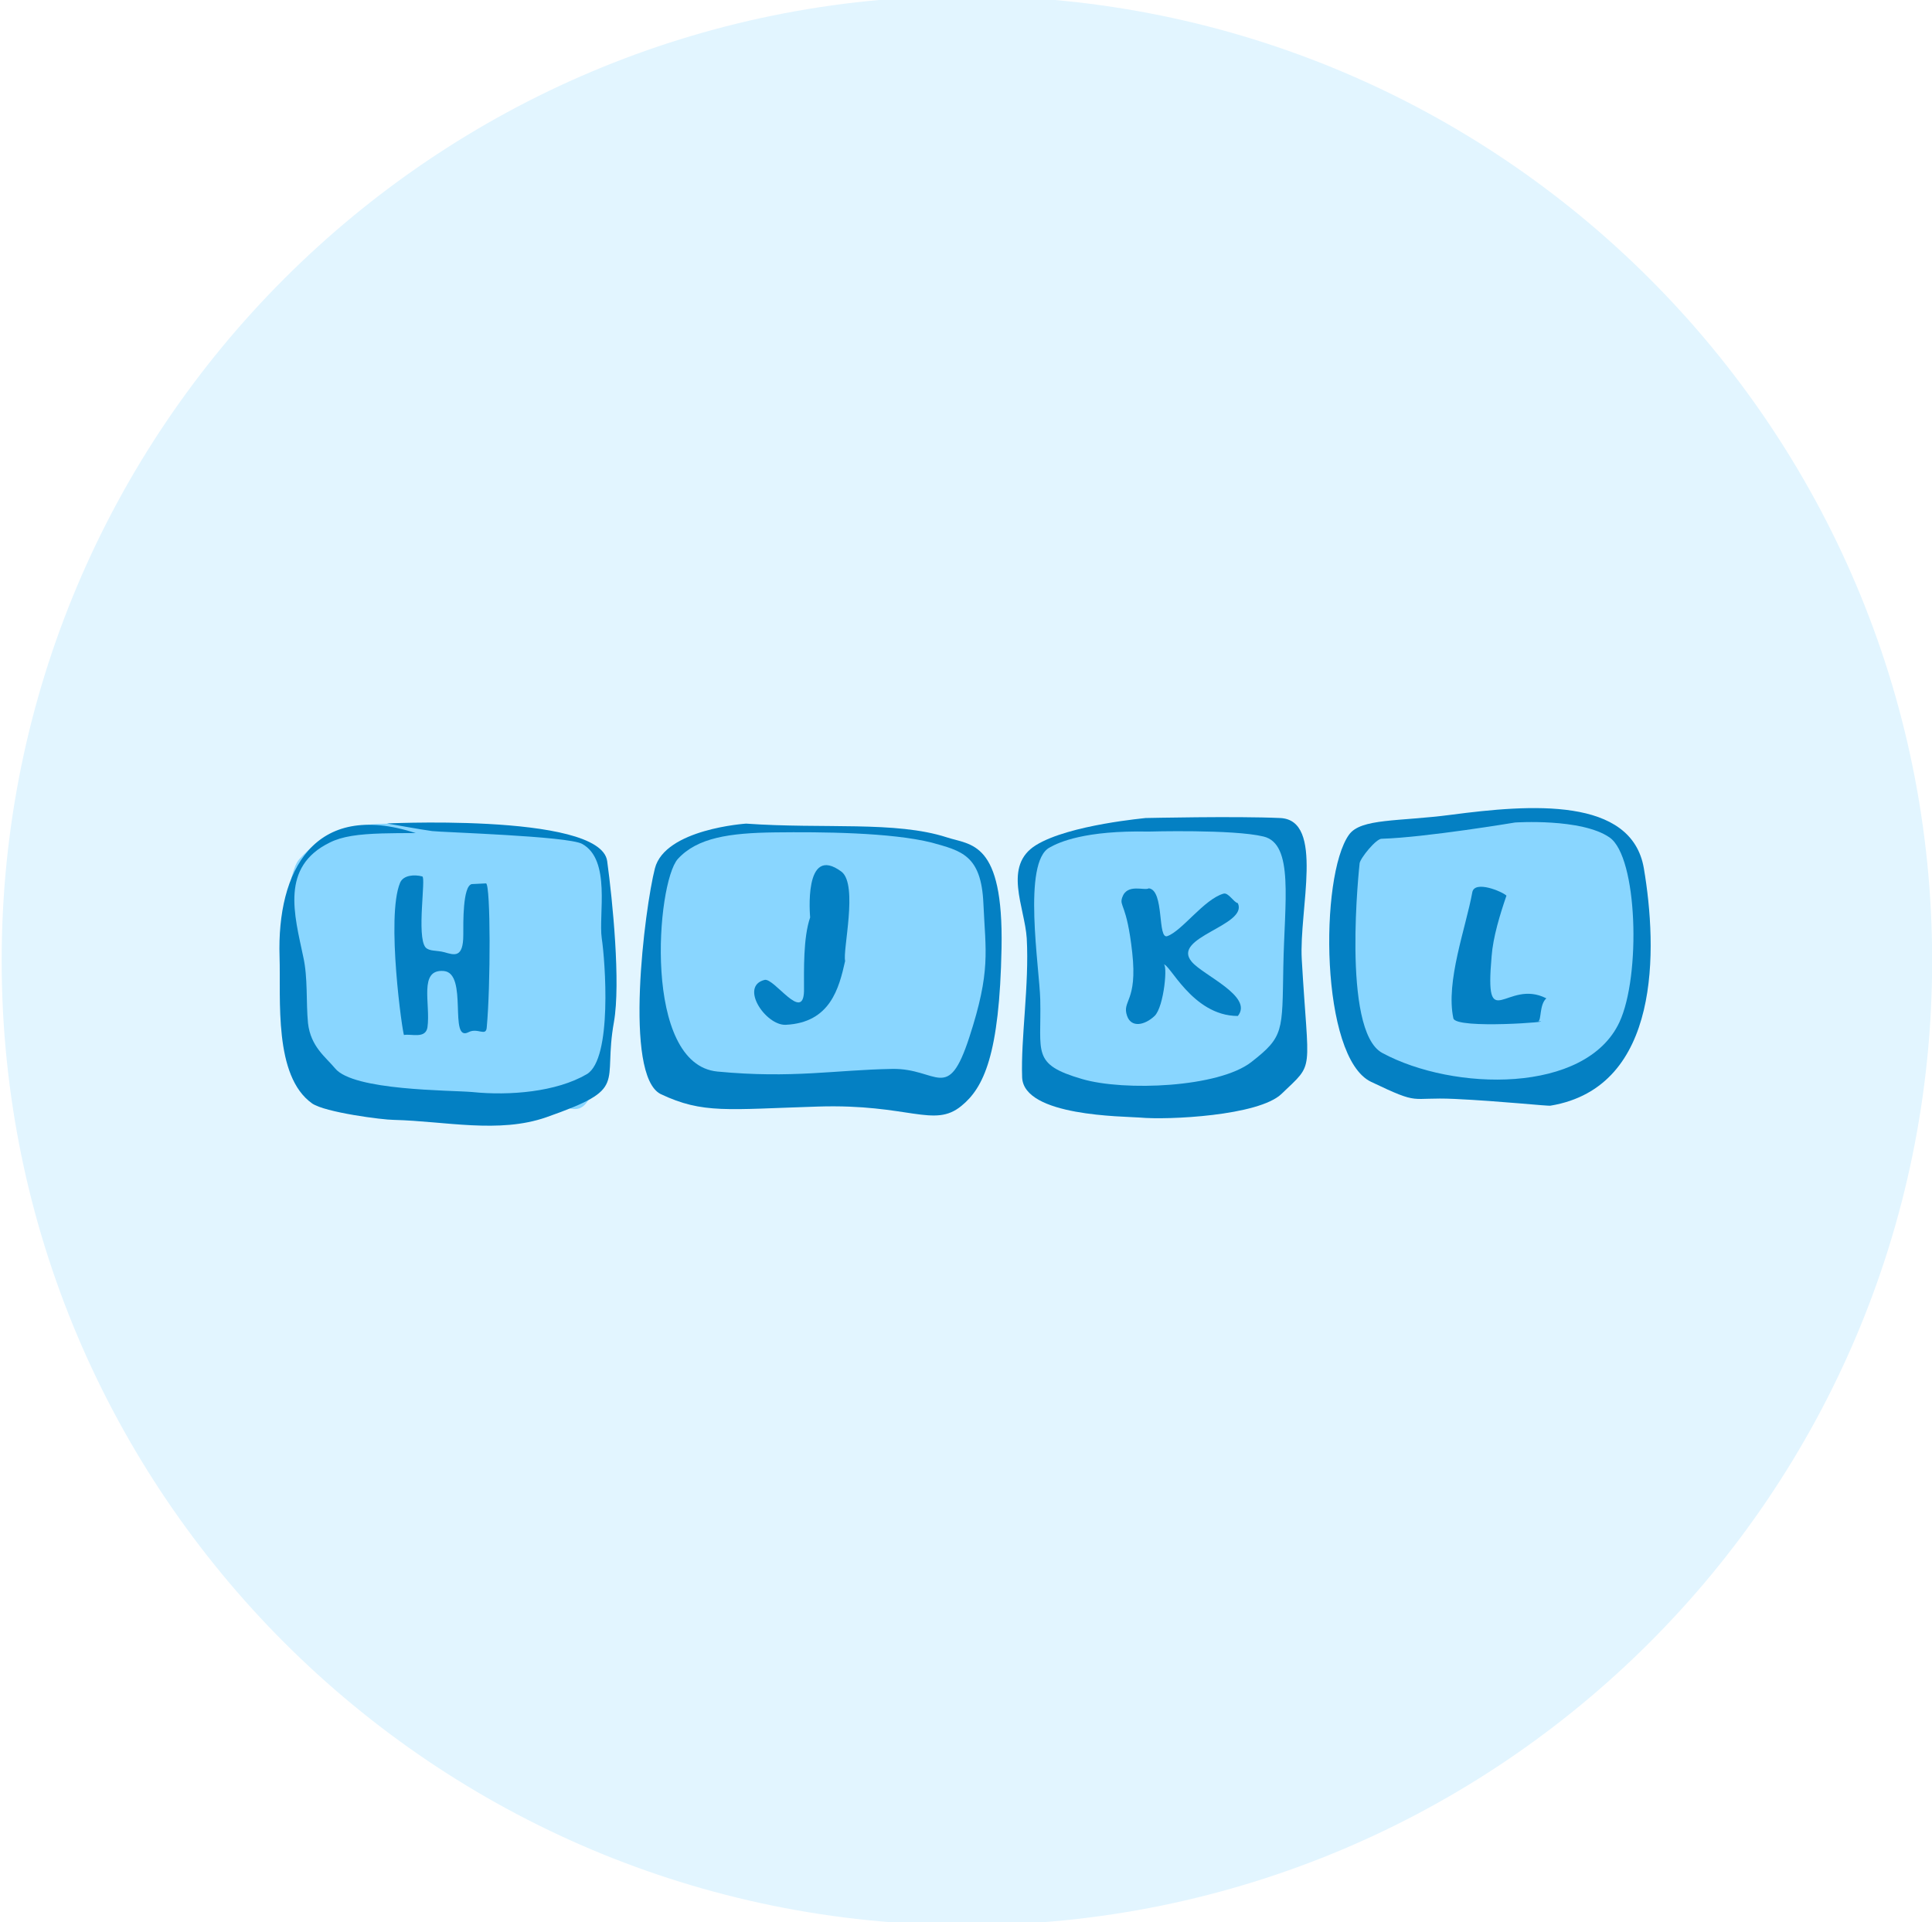
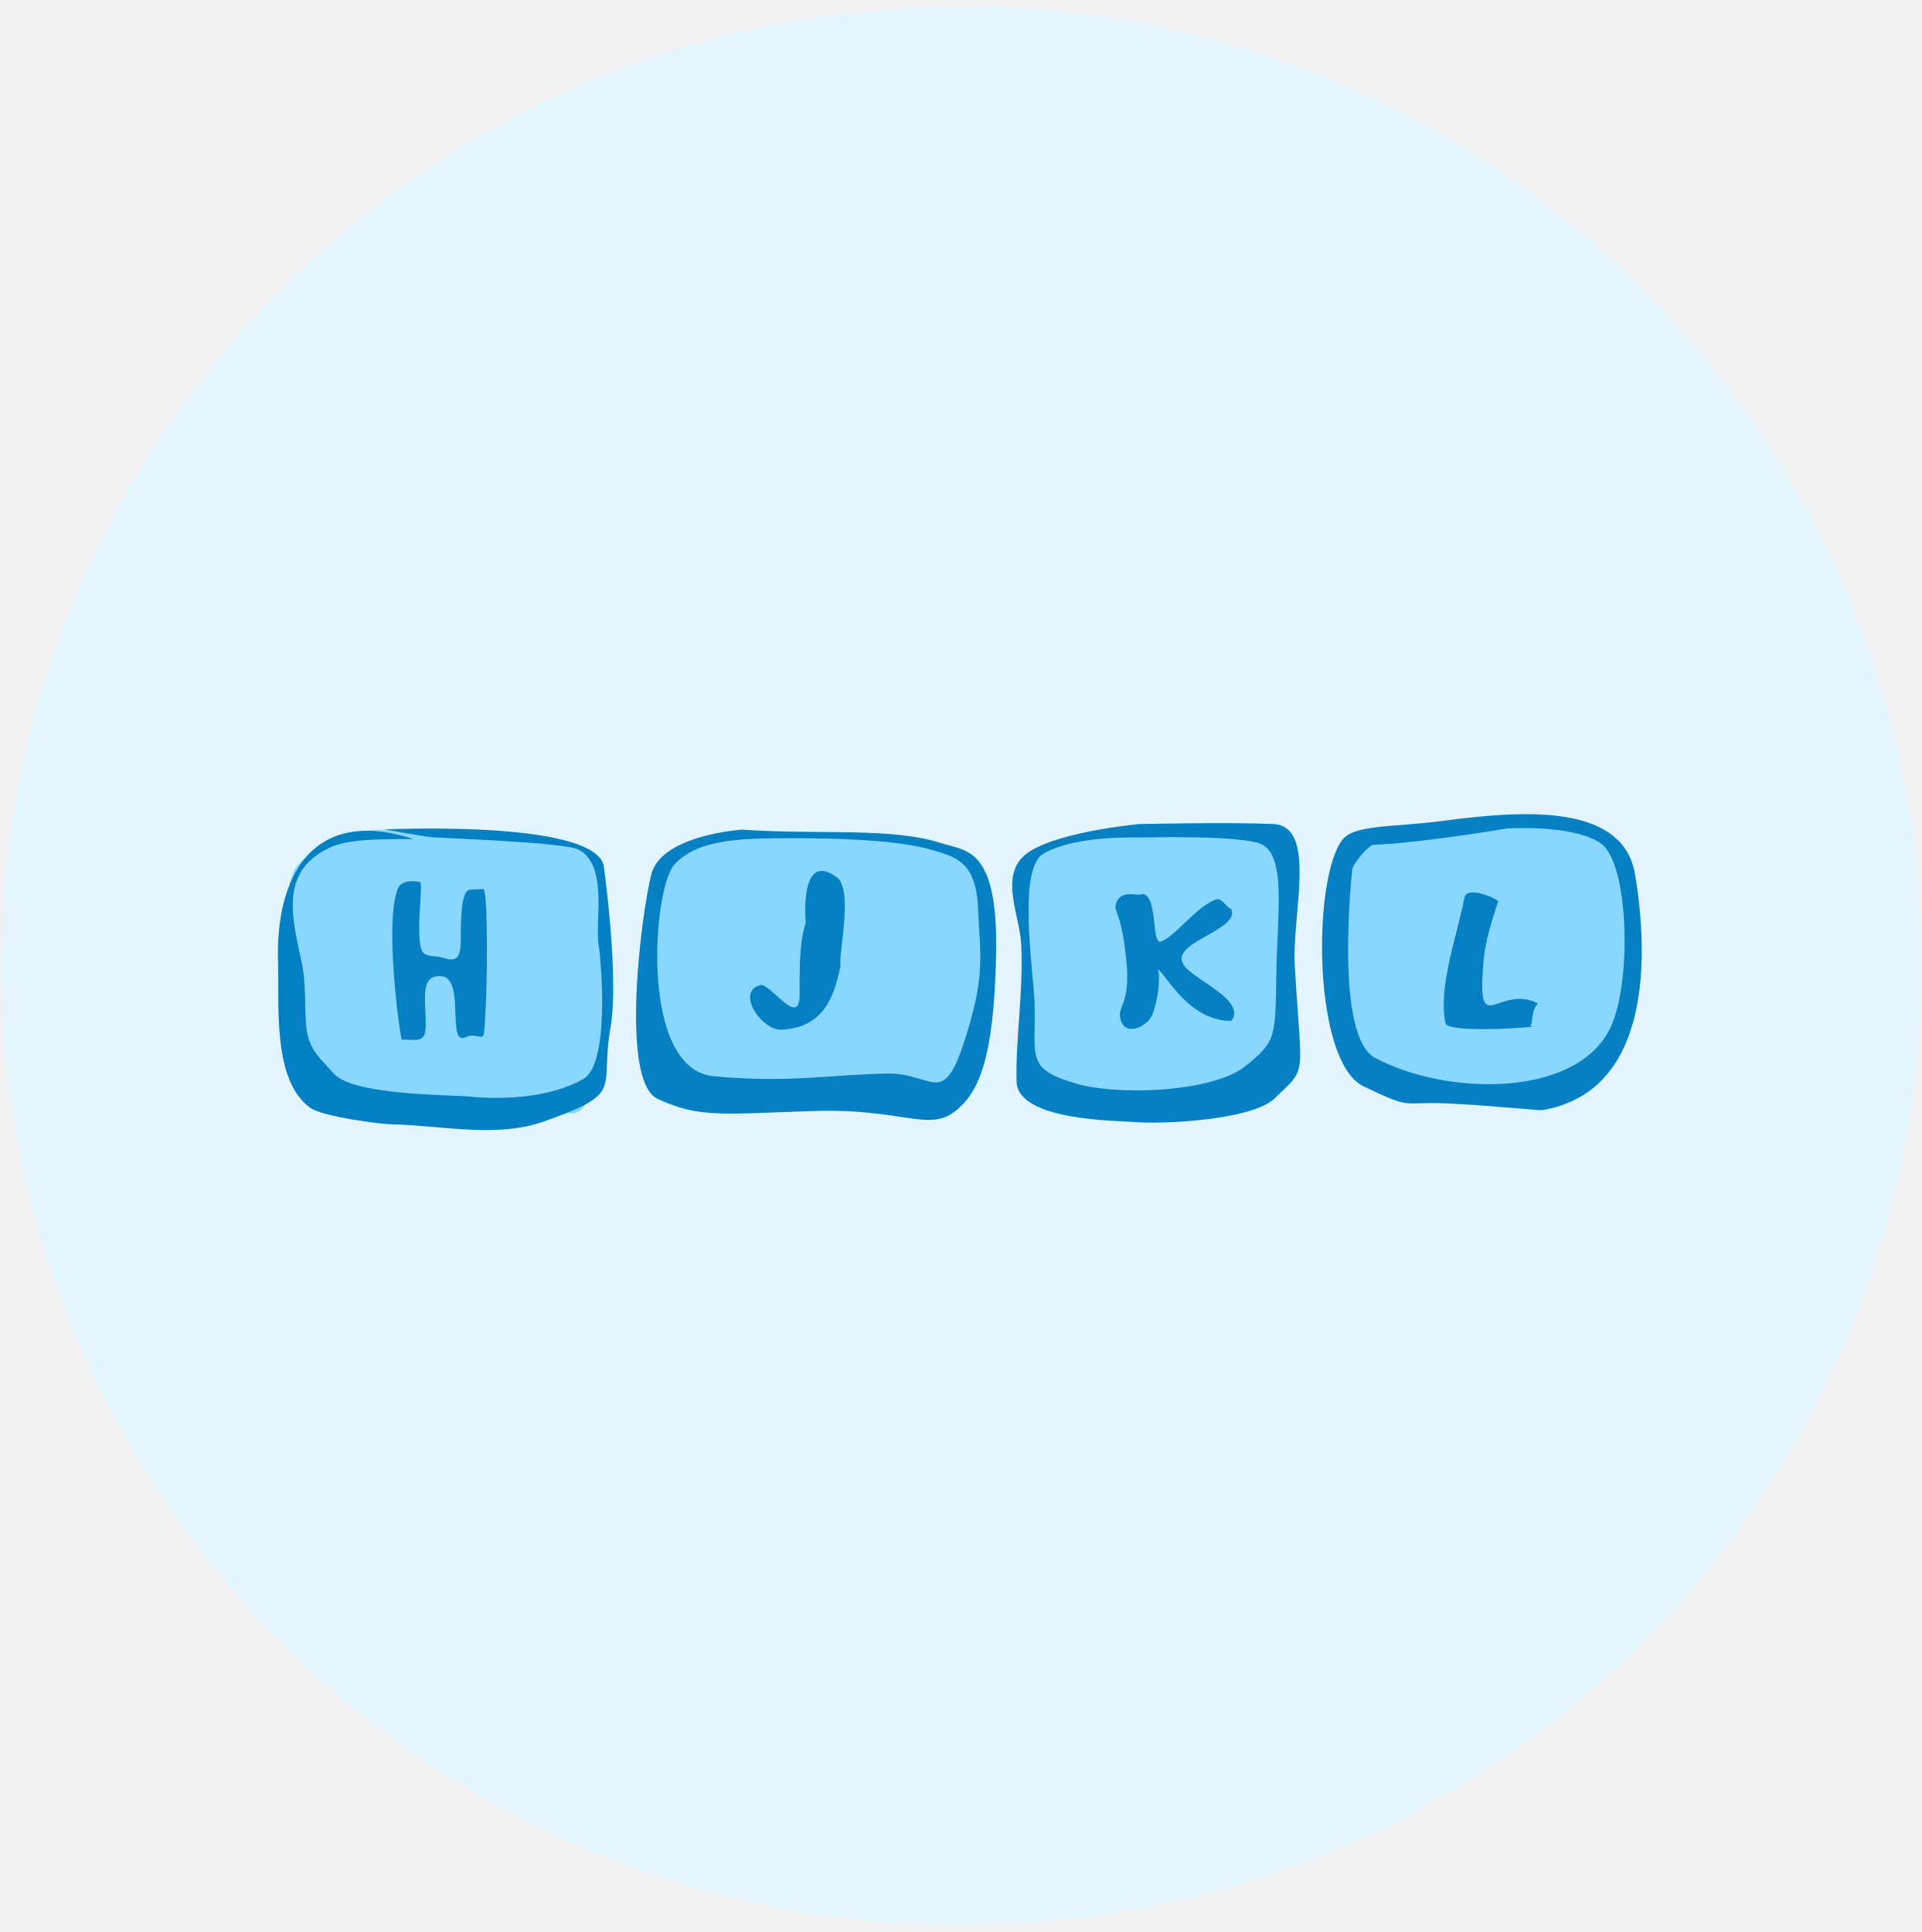
- <svg xmlns="http://www.w3.org/2000/svg" width="183px" height="182px" viewBox="0 0 183 182" version="1.1">
-   <defs />
-   <g id="Page-1" stroke="none" stroke-width="1" fill="none" fill-rule="evenodd">
-     <g id="Upcase---Explore" transform="translate(-569, -1397)">
-       <rect id="Rectangle-352" fill="#FFFFFF" x="-11" y="8" width="1140" height="2811" />
-       <g id="grid" transform="translate(99, 889)" />
-       <g id="Topics" transform="translate(92, 857)">
-         <g id="vim" transform="translate(477, 540)">
-           <g id="illustration">
-             <path d="M91.586,182.351 C142.081,182.351 183.015,141.446 183.015,90.988 C183.015,40.53 142.081,-0.375 91.586,-0.375 C41.091,-0.375 0.158,40.53 0.158,90.988 C0.158,141.446 41.091,182.351 91.586,182.351 Z" id="Oval-217" fill="#E2F5FF" />
-             <g id="Group" transform="translate(26, 77)">
-               <g id="L" transform="translate(100, 0)">
-                 <path d="M3.865,25.467 C-0.945,23.169 -1.036,5.985 1.781,2.058 C2.902,0.494 6.495,0.826 11.446,0.175 C18.934,-0.811 28.553,-1.554 29.708,5.253 C30.994,12.835 31.356,25.979 20.868,27.726 C20.673,27.786 16.177,27.294 11.778,27.088 C7.38,26.882 8.676,27.765 3.865,25.467 Z" id="Path" fill="#0480C3" />
-                 <path d="M4.928,22.732 C11.674,26.376 24.22,26.626 27.393,19.82 C29.435,15.44 29.12,4.169 26.461,2.324 C23.802,0.479 17.509,0.906 17.509,0.906 C17.509,0.906 9.002,2.325 4.897,2.445 C4.376,2.385 2.85,4.282 2.785,4.764 C2.785,4.764 1.012,20.616 4.928,22.732 Z" id="Path" fill="#89D6FF" />
-                 <path d="M19.696,19.734 C21.712,19.734 11.896,20.526 11.663,19.451 C10.921,15.973 12.847,10.872 13.455,7.525 C13.657,6.344 16.287,7.439 16.692,7.833 C16.084,9.605 15.42,11.759 15.285,13.597 C14.61,21.21 16.701,15.639 20.471,17.561 C19.796,18.152 20.016,19.662 19.696,19.734 Z" id="Shape" fill="#0480C3" />
-               </g>
-               <g id="K" transform="translate(70, 0)">
-                 <path d="M27.304,13.872 C27.937,24.904 28.584,23.535 25.395,26.604 C23.248,28.69 14.623,29.099 11.985,28.854 C10.452,28.731 0.952,28.755 0.817,25.039 C0.683,21.323 1.498,16.29 1.253,11.872 C1.069,8.927 -1.033,5.002 2.131,3.049 C5.296,1.095 12.682,0.482 12.498,0.482 C12.621,0.482 21.045,0.291 25.263,0.482 C29.48,0.672 27.033,9.152 27.304,13.872 Z" id="Path" fill="#0480C3" />
-                 <path d="M12.787,1.765 C6.777,1.642 4.297,2.775 3.438,3.266 C0.801,4.616 2.472,14.744 2.533,17.689 C2.656,22.721 1.661,23.796 6.507,25.207 C10.494,26.373 19.427,26.013 22.528,23.595 C25.63,21.176 25.446,20.695 25.557,14.561 C25.667,8.427 26.583,2.934 23.685,2.234 C20.787,1.534 12.787,1.765 12.787,1.765 Z" id="Path" fill="#89D6FF" />
-                 <path d="M14.185,14.365 C14.642,14.108 14.275,18.365 13.361,19.231 C12.448,20.096 11.166,20.385 10.76,19.231 C10.236,17.746 11.763,17.927 11.246,13.232 C10.729,8.536 10,8.883 10.297,8.004 C10.76,6.64 12.417,7.404 12.819,7.14 C14.322,7.333 13.603,12.049 14.584,11.663 C15.987,11.151 18.046,8.181 19.885,7.646 C20.358,7.508 20.823,8.442 21.251,8.548 C22.231,10.672 14.911,11.766 16.871,14.082 C17.917,15.37 22.754,17.365 21.251,19.231 C16.871,19.231 14.708,14.043 14.185,14.365 Z" id="Shape" fill="#0480C3" />
-               </g>
-               <g id="J" transform="translate(35, 1)">
-                 <path d="M28.667,1.308 C30.962,2.065 34.054,1.621 33.867,11.779 C33.679,21.937 32.166,25.036 30.068,26.746 C27.464,28.892 25.089,26.542 16.482,26.811 C7.876,27.079 5.593,27.52 1.591,25.634 C-1.967,23.878 0.071,8.005 1.031,4.257 C1.992,0.508 9.674,0.012 9.674,0.012 C17.043,0.533 23.839,-0.253 28.667,1.308 Z" id="Path" fill="#0480C3" />
-                 <path d="M12.415,0.842 C8.095,0.894 5.049,1.342 3.206,3.358 C1.174,5.634 -0.154,22.819 6.961,23.496 C14.076,24.173 18.096,23.337 23.521,23.246 C27.822,23.174 28.765,26.547 30.817,20.24 C32.87,13.933 32.351,12.131 32.147,7.56 C31.943,2.988 30.059,2.593 27.263,1.812 C23.388,0.836 16.735,0.791 12.415,0.842 Z" id="Path" fill="#89D6FF" />
-                 <path d="M13.416,19.068 C11.509,19.135 9.023,15.412 11.426,14.813 C12.338,14.614 15.073,18.869 15.156,15.877 C15.156,13.883 15.073,10.824 15.737,8.896 C15.737,8.83 15.073,1.849 18.721,4.575 C20.295,5.838 18.803,12.021 19.052,13.018 C18.472,15.611 17.643,18.869 13.416,19.068 Z" id="Shape" fill="#0480C3" />
-               </g>
-               <g id="H" transform="translate(0, 1)">
-                 <path d="M10.659,0.014 C6.339,0.066 4.183,1.372 2.341,3.388 C0.308,5.665 -1.041,26.953 9.52,26.238 C20.081,25.522 18.893,26.477 24.318,26.387 C28.618,26.315 28.99,29.337 31.042,23.03 C33.095,16.723 31.246,9.929 31.042,5.358 C30.838,0.786 28.766,1.804 25.97,1.024 C22.095,0.048 14.979,-0.037 10.659,0.014 Z" id="Path-2" fill="#89D6FF" />
-                 <path d="M31.512,3.561 C32.026,7.307 32.797,15.102 32.155,18.788 C31.062,24.831 33.655,25.044 25.751,27.823 C21.253,29.394 16.179,28.194 11.295,28.073 C10.267,28.073 4.787,27.364 3.566,26.518 C-0.096,23.919 0.609,16.666 0.48,12.617 C0.223,4.52 3.736,-2.234 13.375,0.908 C12.179,0.908 11.125,0.913 10.19,0.941 C7.959,1.009 6.407,1.212 5.23,1.808 C0.539,4.105 1.888,8.637 2.724,12.625 C3.174,14.619 2.981,16.915 3.174,18.909 C3.431,21.145 4.844,22.112 5.744,23.199 C7.479,25.314 16.604,25.254 18.725,25.435 C22.259,25.798 26.693,25.435 29.584,23.743 C32.026,22.293 31.32,12.987 30.998,10.872 C30.677,8.637 31.898,3.44 29.135,1.929 C27.749,1.188 15.844,0.834 14.933,0.718 C13.938,0.592 10.678,-0.005 10.652,-0.004 C9.042,0.079 30.87,-1.153 31.512,3.561 Z" id="Path" fill="#0380C3" />
-                 <path d="M20.043,5.673 C20.475,5.871 20.475,15.355 20.105,19.307 C20.043,20.229 19.241,19.307 18.377,19.768 C16.464,20.756 18.377,14.17 16.033,13.972 C13.626,13.774 14.799,17.068 14.49,19.307 C14.305,20.427 12.948,19.9 12.269,20.032 C12.146,20.032 10.542,8.834 11.899,5.607 C12.207,4.883 13.256,4.817 13.997,5.014 C14.367,5.08 13.441,10.679 14.305,11.733 C14.675,12.128 15.354,11.996 16.094,12.194 C17.02,12.457 17.884,12.786 17.884,10.547 C17.884,9.427 17.822,5.936 18.686,5.739" id="Shape" fill="#0480C3" />
-               </g>
-             </g>
-           </g>
-         </g>
+ <svg xmlns="http://www.w3.org/2000/svg" width="183" height="184" viewBox="0 0 183 184">
+   <g fill="none" fill-rule="evenodd">
+     <g>
+       <path d="M91.586 183.35c50.495 0 91.43-40.904 91.43-91.362 0-50.458-40.935-91.363-91.43-91.363C41.09.625.158 41.53.158 91.988S41.09 183.35 91.586 183.35z" fill="#E2F5FF" />
+       <g>
+         <path d="M129.865 103.467c-4.81-2.298-4.9-19.482-2.084-23.41 1.122-1.563 4.715-1.23 9.666-1.882 7.488-.986 17.107-1.73 18.262 5.078 1.286 7.582 1.648 20.726-8.84 22.473-.195.06-4.69-.432-9.09-.638-4.398-.206-3.102.677-7.913-1.62z" id="Path" fill="#0480C3" />
+         <path d="M130.928 100.732c6.746 3.644 19.292 3.894 22.465-2.912 2.042-4.38 1.727-15.65-.932-17.496-2.658-1.845-8.95-1.418-8.95-1.418s-8.508 1.42-12.613 1.54c-.52-.06-2.047 1.836-2.112 2.318 0 0-1.773 15.852 2.143 17.968z" id="Path" fill="#89D6FF" />
+         <path d="M145.696 97.734c2.016 0-7.8.792-8.033-.283-.742-3.477 1.184-8.578 1.792-11.925.202-1.18 2.832-.086 3.237.308-.608 1.772-1.272 3.926-1.407 5.764-.675 7.613 1.416 2.042 5.186 3.964-.674.592-.454 2.102-.774 2.174z" id="Shape" fill="#0480C3" />
+       </g>
+       <g>
+         <path d="M123.304 91.872c.633 11.032 1.28 9.663-1.91 12.732-2.146 2.086-10.77 2.495-13.41 2.25-1.532-.123-11.032-.1-11.167-3.815-.134-3.717.68-8.75.436-13.168-.184-2.945-2.286-6.87.878-8.823 3.166-1.955 10.552-2.568 10.368-2.568.123 0 8.547-.19 12.765 0 4.217.19 1.77 8.67 2.04 13.39z" id="Path" fill="#0480C3" />
+         <path d="M108.787 79.765c-6.01-.123-8.49 1.01-9.35 1.5-2.636 1.35-.965 11.48-.904 14.424.123 5.03-.872 6.106 3.974 7.517 3.987 1.166 12.92.806 16.02-1.612 3.103-2.42 2.92-2.9 3.03-9.034.11-6.133 1.026-11.626-1.872-12.326-2.898-.7-10.898-.47-10.898-.47z" id="Path" fill="#89D6FF" />
+         <path d="M110.185 92.365c.457-.257.09 4-.824 4.866-.912.866-2.194 1.155-2.6 0-.524-1.484 1.003-1.303.486-5.998-.517-4.696-1.246-4.35-.95-5.228.464-1.364 2.12-.6 2.523-.864 1.502.193.783 4.91 1.764 4.523 1.403-.512 3.462-3.482 5.3-4.017.474-.138.94.796 1.367.902.98 2.124-6.34 3.218-4.38 5.534 1.047 1.288 5.884 3.283 4.38 5.15-4.38 0-6.542-5.19-7.065-4.867z" id="Shape" fill="#0480C3" />
+       </g>
+       <g>
+         <path d="M89.667 80.308c2.295.757 5.387.313 5.2 10.47-.188 10.16-1.7 13.258-3.8 14.968-2.603 2.146-4.978-.204-13.585.065-8.606.27-10.89.71-14.89-1.176-3.56-1.756-1.52-17.63-.56-21.377.96-3.75 8.642-4.245 8.642-4.245 7.37.52 14.165-.265 18.993 1.296z" id="Path" fill="#0480C3" />
+         <path d="M73.415 79.842c-4.32.052-7.366.5-9.21 2.516-2.03 2.276-3.36 19.46 3.756 20.138 7.116.677 11.136-.16 16.56-.25 4.302-.072 5.245 3.3 7.297-3.006 2.053-6.307 1.534-8.11 1.33-12.68-.204-4.572-2.088-4.967-4.884-5.748-3.875-.976-10.528-1.02-14.848-.97z" id="Path" fill="#89D6FF" />
+         <path d="M74.416 98.068c-1.907.067-4.393-3.656-1.99-4.255.912-.2 3.647 4.056 3.73 1.064 0-1.994-.083-5.053.58-6.98 0-.067-.663-7.048 2.985-4.322 1.575 1.263.083 7.446.332 8.443-.58 2.593-1.41 5.85-5.636 6.05z" id="Shape" fill="#0480C3" />
+       </g>
+       <g>
+         <path d="M36.66 79.014c-4.32.052-6.477 1.358-8.32 3.374-2.032 2.277-3.38 23.565 7.18 22.85 10.56-.716 9.373.24 14.798.15 4.3-.073 4.672 2.95 6.724-3.358 2.053-6.307.204-13.1 0-17.672-.204-4.572-2.276-3.554-5.072-4.334-3.875-.976-10.99-1.06-15.31-1.01z" fill="#89D6FF" />
+         <path d="M57.512 82.56c.514 3.747 1.285 11.542.643 15.228-1.093 6.043 1.5 6.256-6.404 9.035-4.497 1.57-9.57.37-14.455.25-1.028 0-6.508-.71-7.73-1.555-3.66-2.6-2.956-9.852-3.085-13.9-.257-8.098 3.256-14.852 12.895-11.71-1.196 0-2.25.005-3.185.033-2.23.07-3.783.272-4.96.868-4.69 2.297-3.342 6.83-2.506 10.817.45 1.994.257 4.29.45 6.284.257 2.235 1.67 3.202 2.57 4.29 1.735 2.114 10.86 2.054 12.98 2.235 3.535.363 7.97 0 10.86-1.692 2.442-1.45 1.736-10.756 1.414-12.87-.32-2.236.9-7.433-1.863-8.944-1.386-.742-13.29-1.096-14.202-1.212-.995-.126-4.255-.723-4.28-.722-1.61.083 20.217-1.15 20.86 3.565z" fill="#0380C3" />
+         <path d="M46.043 84.673c.432.198.432 9.682.062 13.634-.062.922-.864 0-1.728.46-1.913.99 0-5.597-2.344-5.795-2.407-.198-1.234 3.096-1.543 5.335-.185 1.12-1.542.593-2.22.725-.124 0-1.728-11.198-.37-14.425.307-.724 1.356-.79 2.097-.593.37.066-.556 5.665.308 6.72.37.394 1.05.262 1.79.46.925.263 1.79.592 1.79-1.647 0-1.12-.063-4.61.8-4.808" fill="#0480C3" />
      </g>
    </g>
  </g>
</svg>
